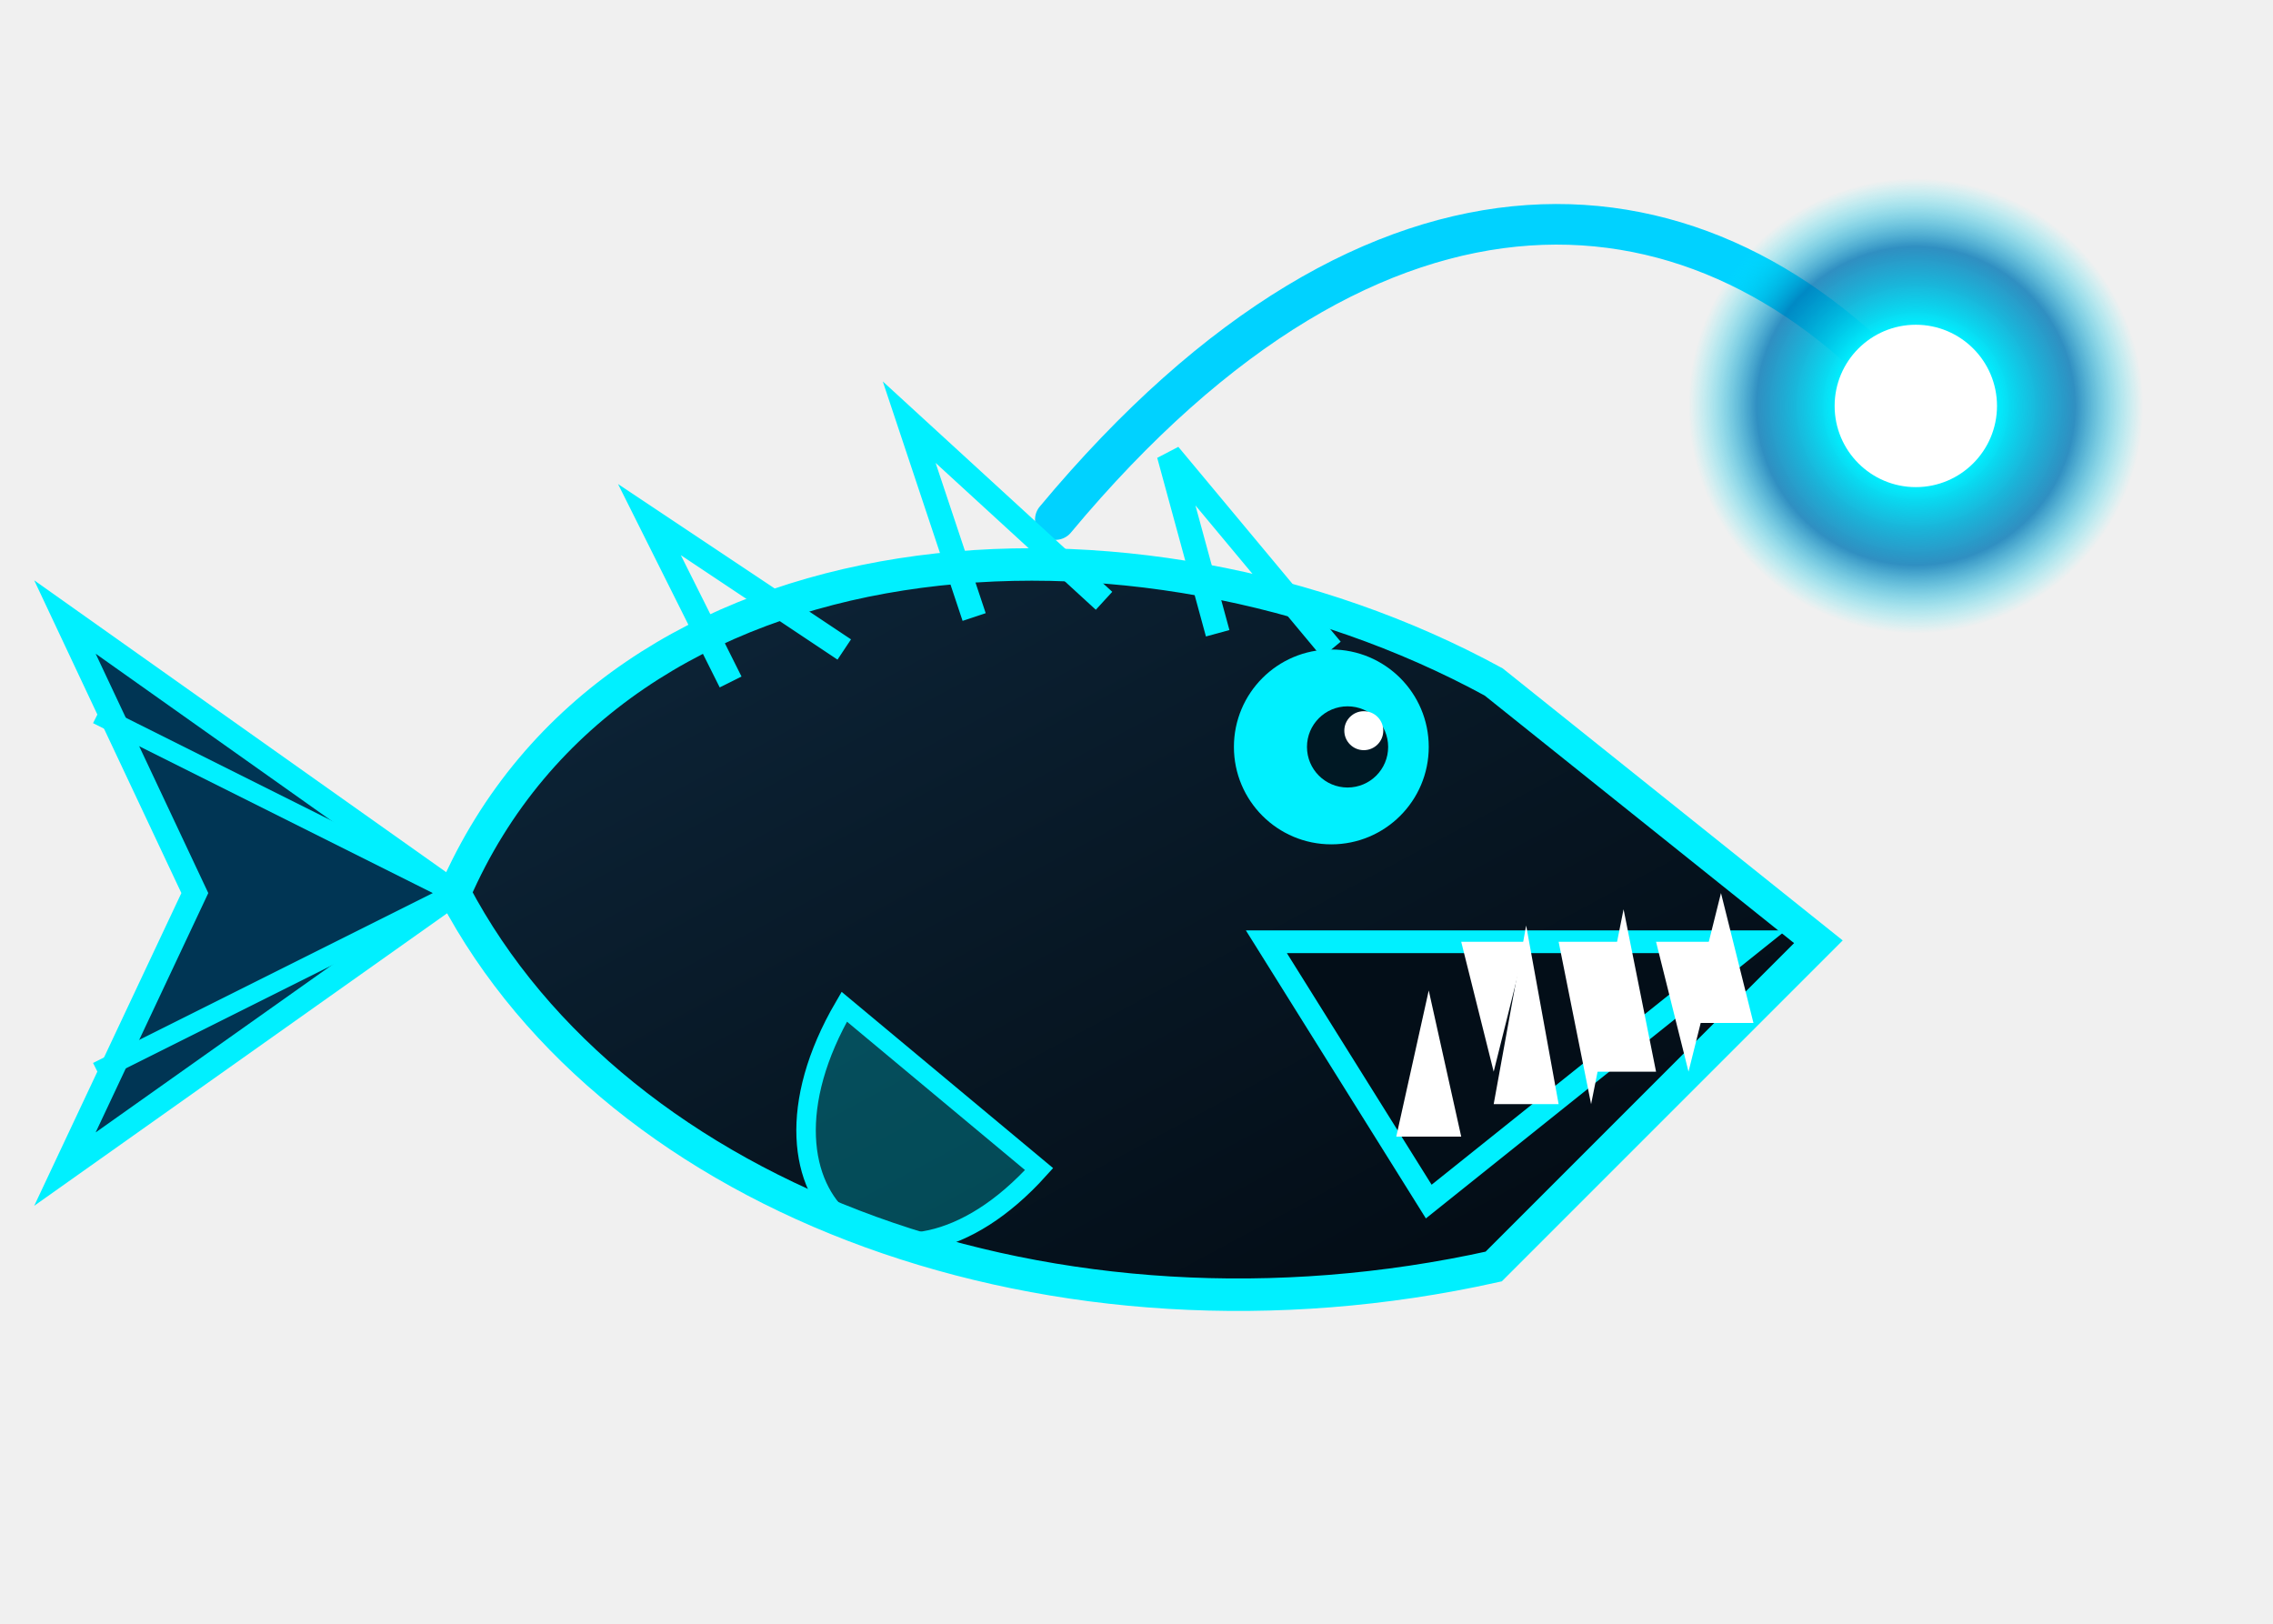
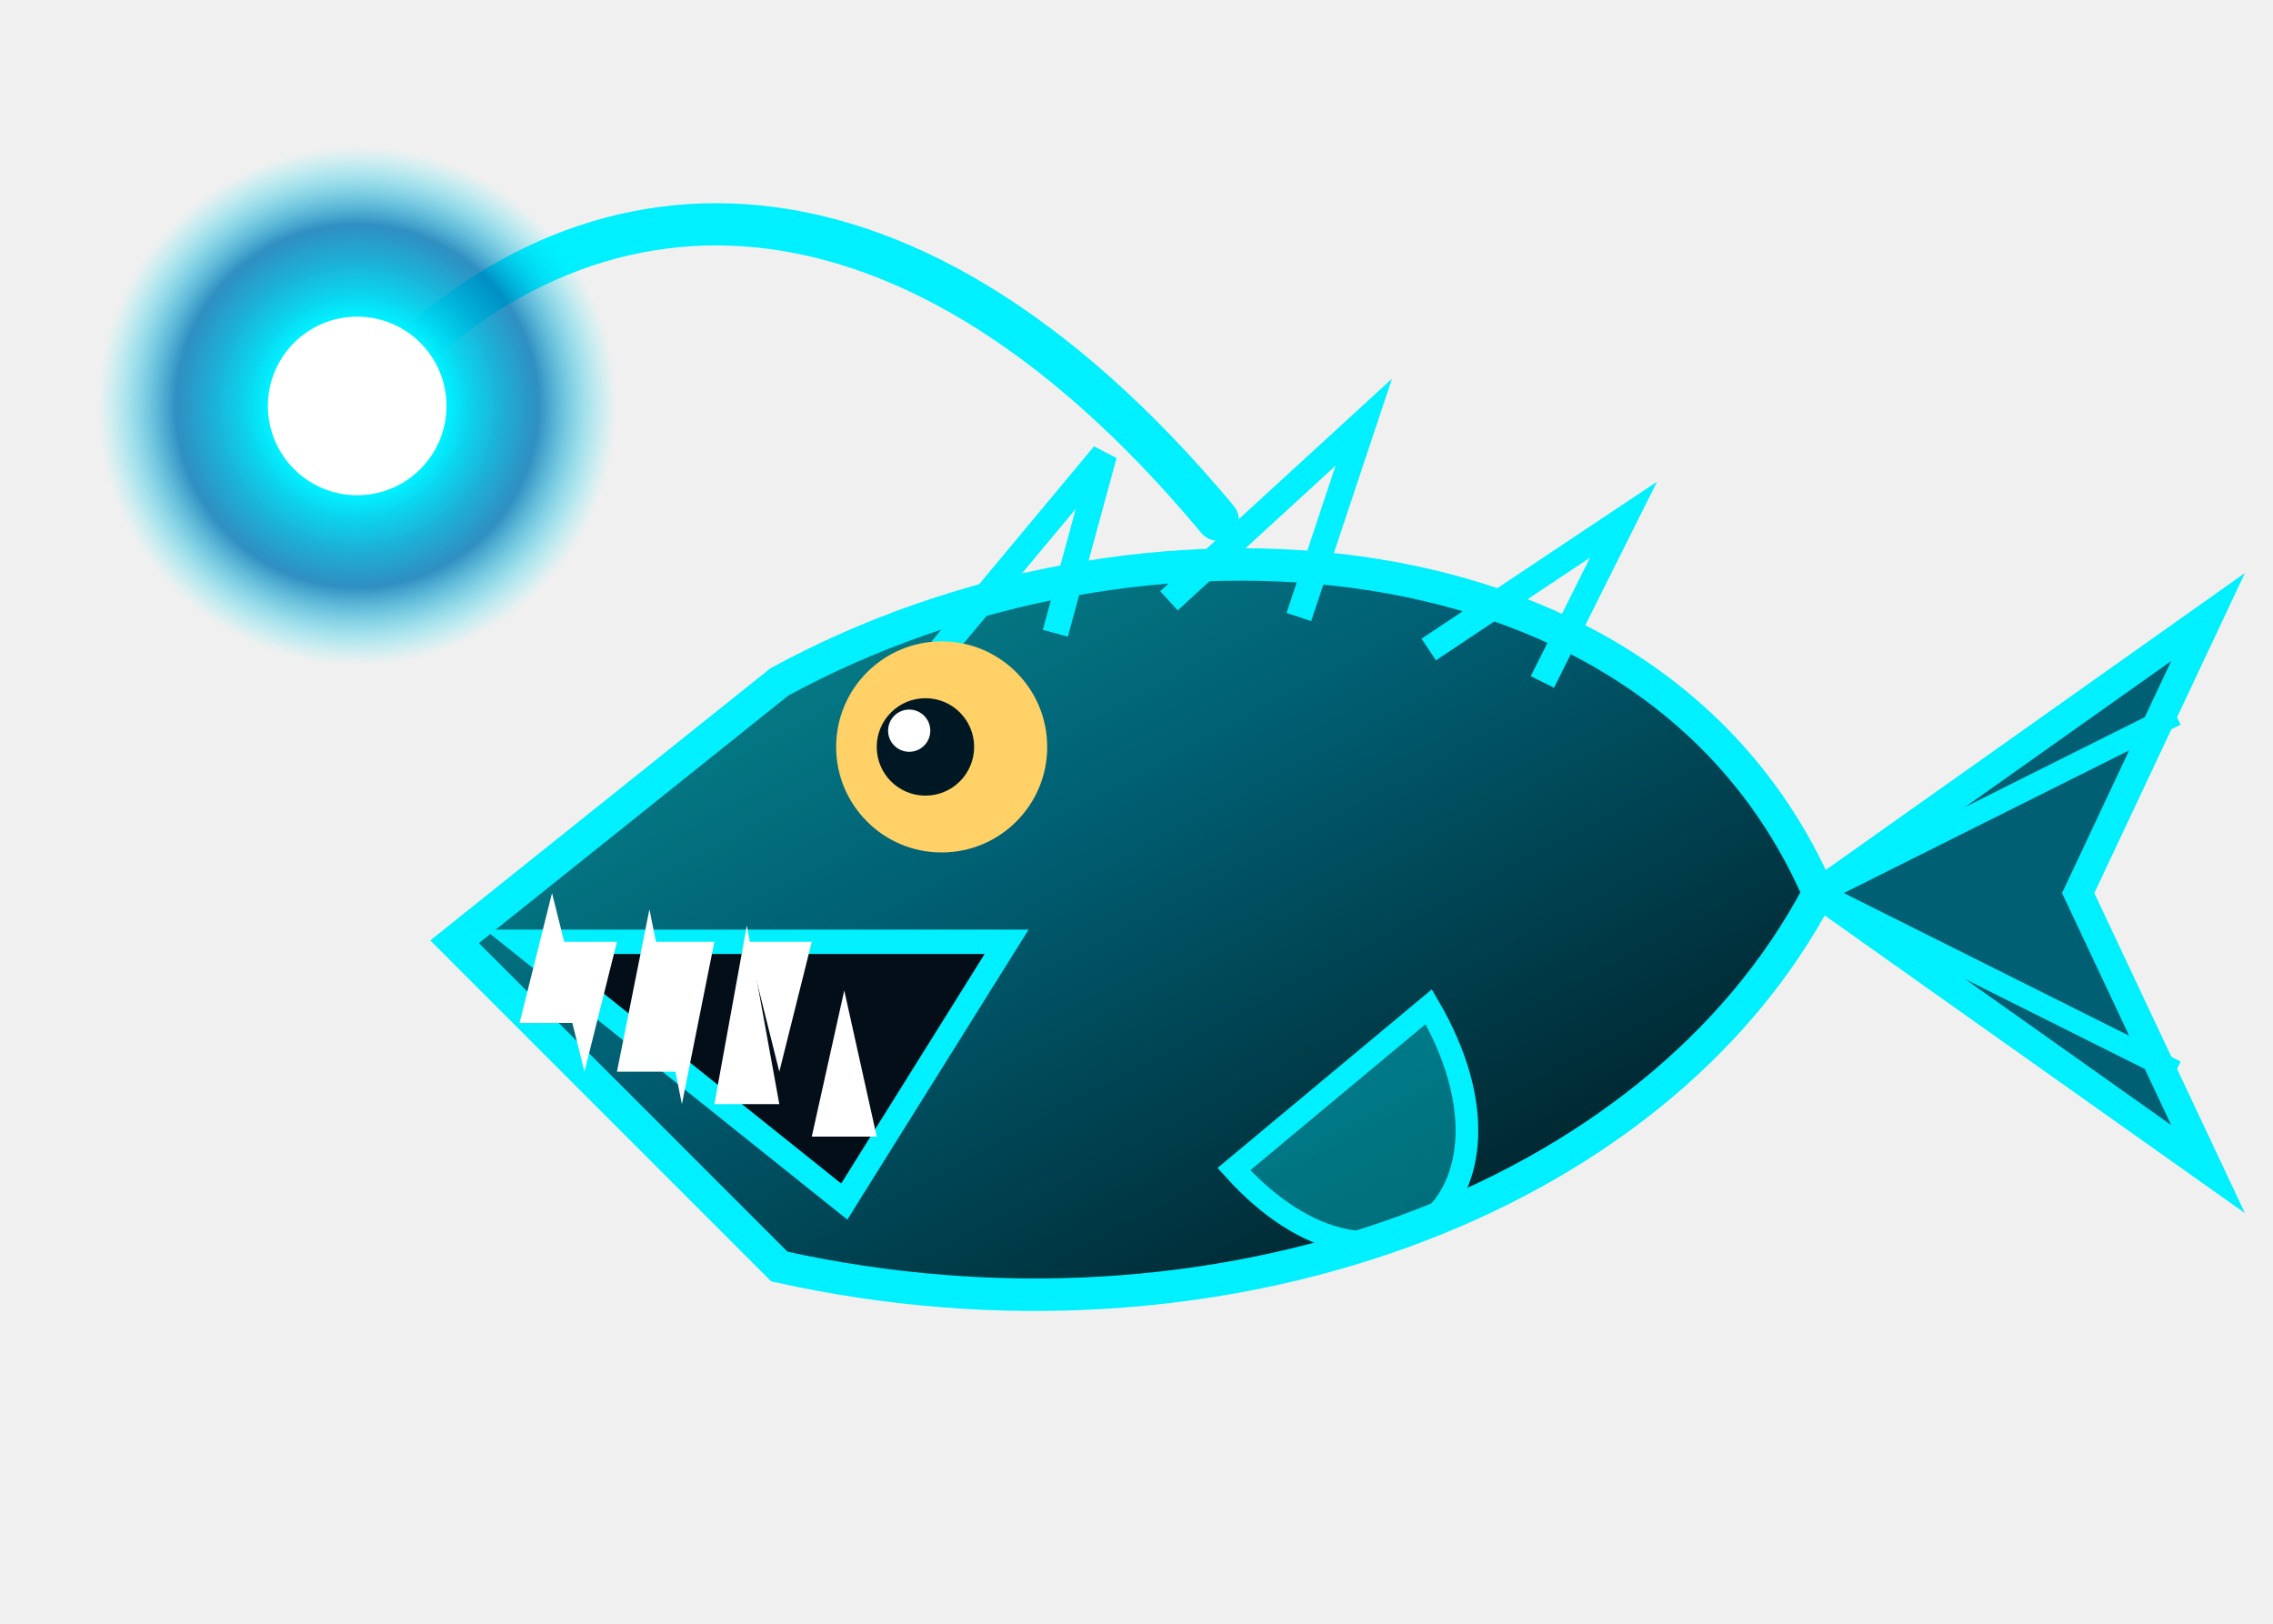
<svg xmlns="http://www.w3.org/2000/svg" viewBox="0 0 140 100" width="140" height="100">
  <defs>
-     <radialGradient id="anglerLureGlow" cx="50%" cy="50%" r="50%">
+     <radialGradient id="anglerLureGlowLeft" cx="50%" cy="50%" r="50%">
      <stop offset="0%" stop-color="#FFFFFF" />
      <stop offset="35%" stop-color="#00F0FF" />
      <stop offset="70%" stop-color="#0077B6" stop-opacity="0.8" />
      <stop offset="100%" stop-color="#00F0FF" stop-opacity="0" />
    </radialGradient>
-     <linearGradient id="anglerBodyGrad" x1="0" y1="0" x2="1" y2="1">
-       <stop offset="0%" stop-color="#0E273C" />
-       <stop offset="50%" stop-color="#071724" />
-       <stop offset="100%" stop-color="#020810" />
+     <linearGradient id="anglerBodyGradVibrant" x1="0" y1="0" x2="1" y2="1">
+       <stop offset="0%" stop-color="#0A9396" />
+       <stop offset="40%" stop-color="#005F73" />
+       <stop offset="80%" stop-color="#002933" />
+       <stop offset="100%" stop-color="#001824" />
    </linearGradient>
  </defs>
-   <path d="M 65 32 C 85 8, 105 10, 118 25" fill="none" stroke="#00D2FF" stroke-width="2.5" stroke-linecap="round" />
-   <circle cx="118" cy="25" r="14" fill="url(#anglerLureGlow)" />
-   <circle cx="118" cy="25" r="5" fill="#FFFFFF" />
-   <path d="M 28 55 L 4 38 L 12 55 L 4 72 Z" fill="#003554" stroke="#00F0FF" stroke-width="1.5" />
-   <line x1="28" y1="55" x2="6" y2="44" stroke="#00F0FF" stroke-width="1.2" />
-   <line x1="28" y1="55" x2="6" y2="66" stroke="#00F0FF" stroke-width="1.2" />
-   <path d="M 28 55 C 38 32, 70 30, 92 42 L 112 58 L 92 78 C 65 84, 38 74, 28 55 Z" fill="url(#anglerBodyGrad)" stroke="#00F0FF" stroke-width="2" />
-   <path d="M 45 42 L 40 32 L 52 40" stroke="#00F0FF" stroke-width="1.5" fill="none" />
-   <path d="M 60 38 L 56 26 L 68 37" stroke="#00F0FF" stroke-width="1.5" fill="none" />
-   <path d="M 75 39 L 72 28 L 82 40" stroke="#00F0FF" stroke-width="1.5" fill="none" />
-   <path d="M 78 58 L 108 58 L 88 74 Z" fill="#030E18" stroke="#00F0FF" stroke-width="1.4" />
-   <polygon points="90,58 92,66 94,58" fill="#FFFFFF" />
-   <polygon points="96,58 98,68 100,58" fill="#FFFFFF" />
-   <polygon points="102,58 104,66 106,58" fill="#FFFFFF" />
-   <polygon points="86,70 88,61 90,70" fill="#FFFFFF" />
-   <polygon points="92,68 94,57 96,68" fill="#FFFFFF" />
-   <polygon points="98,66 100,56 102,66" fill="#FFFFFF" />
-   <polygon points="104,63 106,55 108,63" fill="#FFFFFF" />
-   <circle cx="82" cy="46" r="6" fill="#00F0FF" />
-   <circle cx="83" cy="46" r="2.5" fill="#001824" />
-   <circle cx="84" cy="45" r="1.2" fill="#FFFFFF" />
-   <path d="M 52 62 C 45 74, 55 82, 64 72 Z" fill="rgba(0, 240, 255, 0.25)" stroke="#00F0FF" stroke-width="1.2" />
+   <path d="M 75 32 C 55 8, 35 10, 22 25" fill="none" stroke="#00F0FF" stroke-width="2.6" stroke-linecap="round" />
+   <circle cx="22" cy="25" r="16" fill="url(#anglerLureGlowLeft)" />
+   <circle cx="22" cy="25" r="5.5" fill="#FFFFFF" />
+   <path d="M 112 55 L 136 38 L 128 55 L 136 72 Z" fill="#005F73" stroke="#00F0FF" stroke-width="1.8" />
+   <line x1="112" y1="55" x2="134" y2="44" stroke="#00F0FF" stroke-width="1.4" />
+   <line x1="112" y1="55" x2="134" y2="66" stroke="#00F0FF" stroke-width="1.4" />
+   <path d="M 112 55 C 102 32, 70 30, 48 42 L 28 58 L 48 78 C 75 84, 102 74, 112 55 Z" fill="url(#anglerBodyGradVibrant)" stroke="#00F0FF" stroke-width="2" />
+   <path d="M 95 42 L 100 32 L 88 40" stroke="#00F0FF" stroke-width="1.6" fill="none" />
+   <path d="M 80 38 L 84 26 L 72 37" stroke="#00F0FF" stroke-width="1.6" fill="none" />
+   <path d="M 65 39 L 68 28 L 58 40" stroke="#00F0FF" stroke-width="1.6" fill="none" />
+   <path d="M 62 58 L 32 58 L 52 74 Z" fill="#030E18" stroke="#00F0FF" stroke-width="1.5" />
+   <polygon points="50,58 48,66 46,58" fill="#FFFFFF" />
+   <polygon points="44,58 42,68 40,58" fill="#FFFFFF" />
+   <polygon points="38,58 36,66 34,58" fill="#FFFFFF" />
+   <polygon points="54,70 52,61 50,70" fill="#FFFFFF" />
+   <polygon points="48,68 46,57 44,68" fill="#FFFFFF" />
+   <polygon points="42,66 40,56 38,66" fill="#FFFFFF" />
+   <polygon points="36,63 34,55 32,63" fill="#FFFFFF" />
+   <circle cx="58" cy="46" r="6.5" fill="#FFD166" />
+   <circle cx="57" cy="46" r="3" fill="#001824" />
+   <circle cx="56" cy="45" r="1.3" fill="#FFFFFF" />
+   <path d="M 88 62 C 95 74, 85 82, 76 72 Z" fill="rgba(0, 240, 255, 0.35)" stroke="#00F0FF" stroke-width="1.4" />
</svg>
